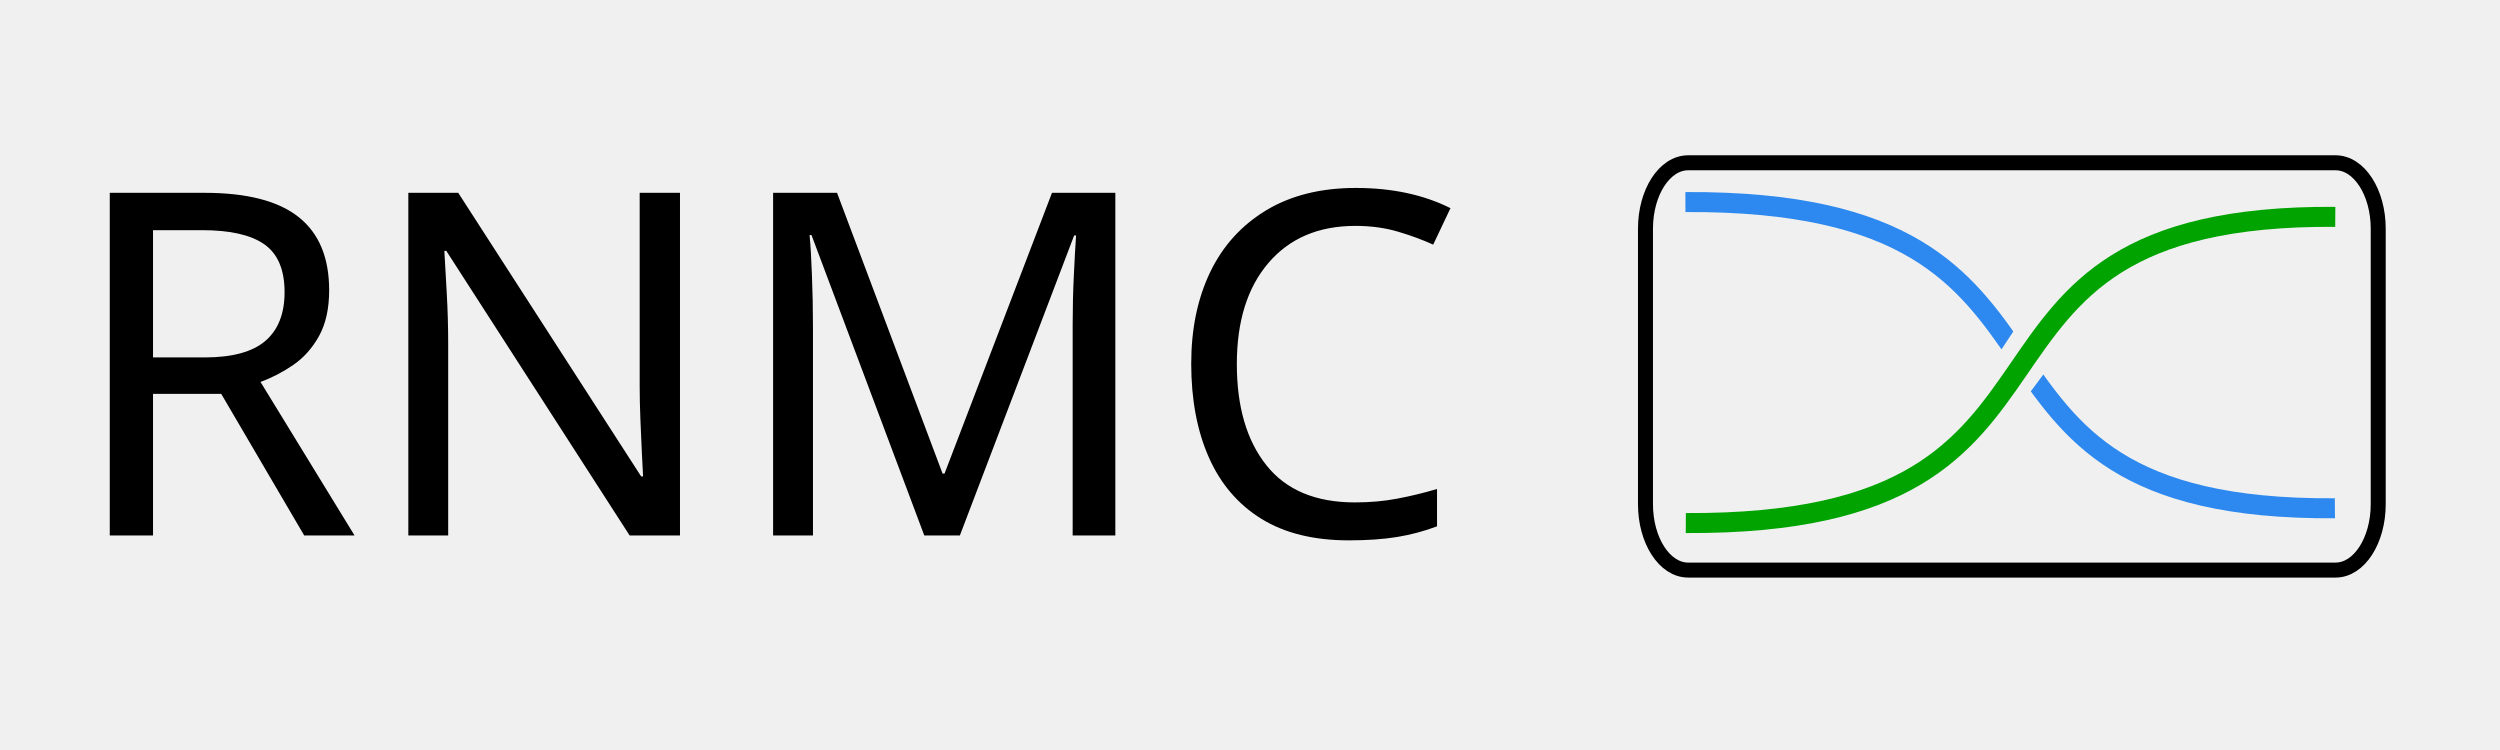
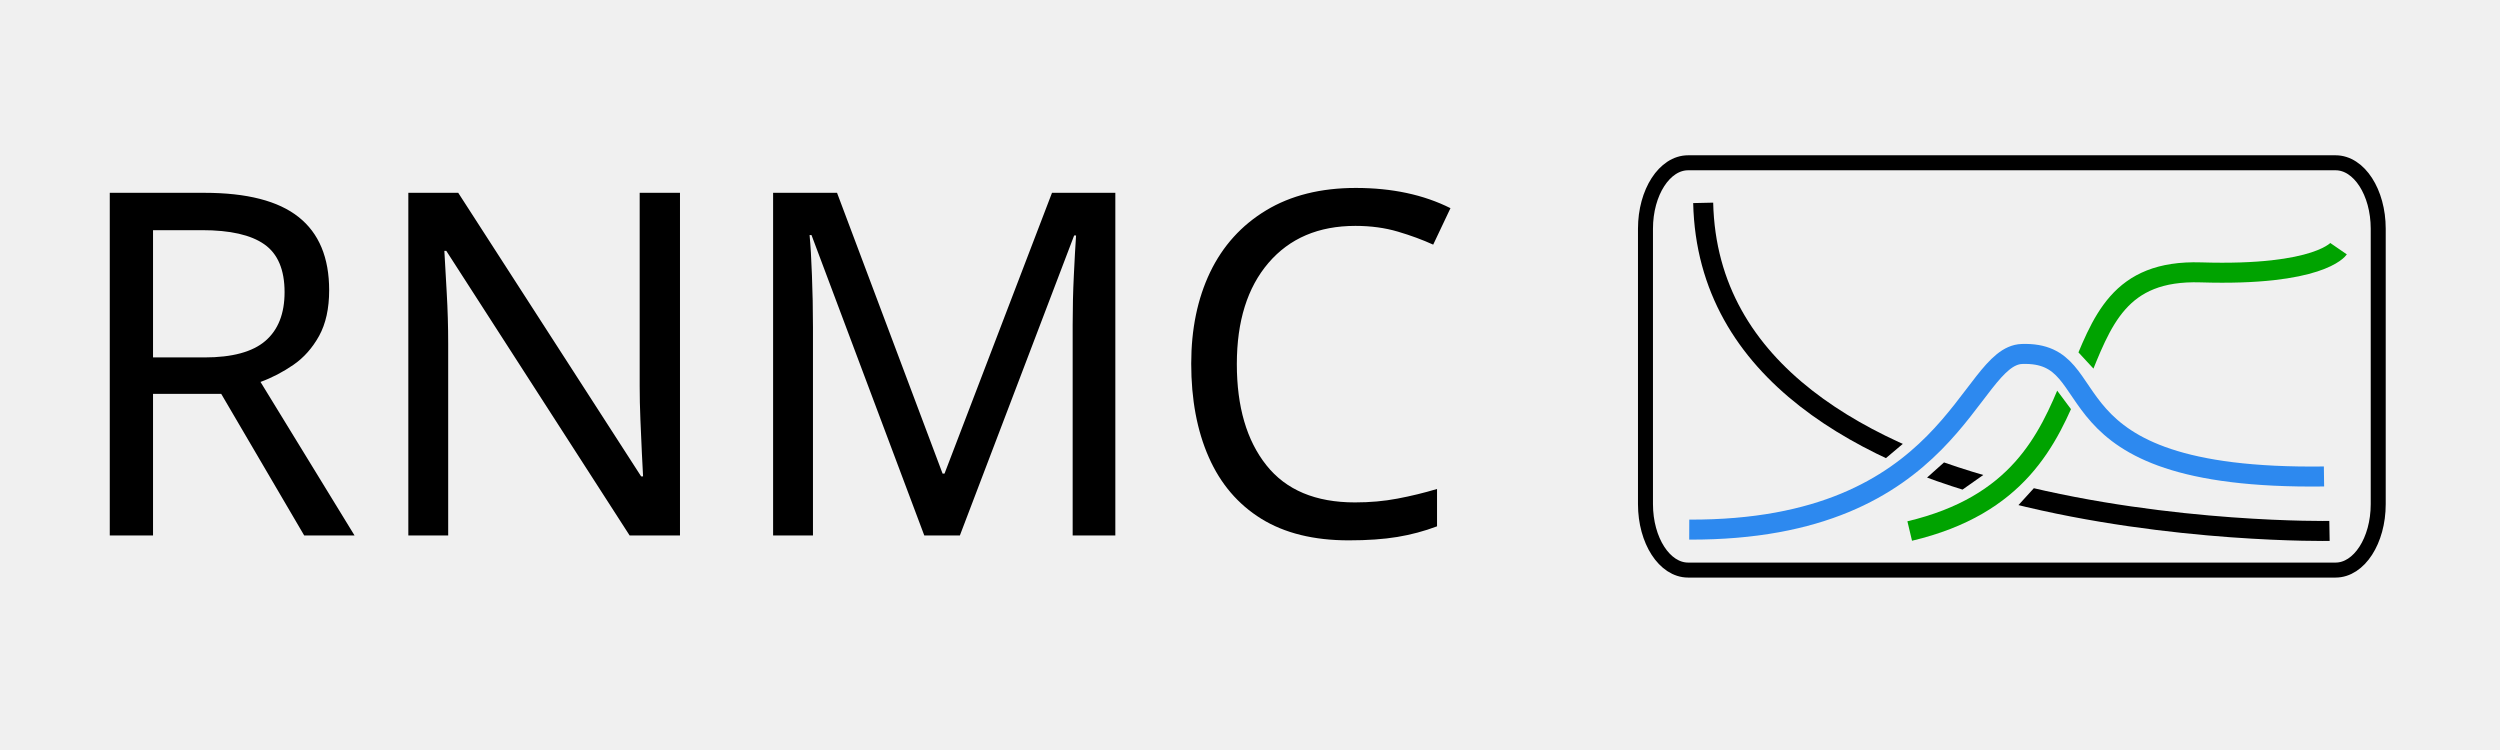
<svg xmlns="http://www.w3.org/2000/svg" width="1000" height="300" viewBox="0 0 264.583 79.375" version="1.1" id="svg8">
  <defs id="defs2">
    <marker style="overflow:visible" id="marker4231" refX="0" refY="0" orient="auto">
      <path transform="scale(-0.6)" d="M 8.719,4.034 -2.207,0.016 8.719,-4.002 c -1.745,2.372 -1.735,5.617 -6e-7,8.035 z" style="fill:#000000;fill-opacity:1;fill-rule:evenodd;stroke:#000000;stroke-width:0.625;stroke-linejoin:round;stroke-opacity:1" id="path4229" />
    </marker>
    <marker style="overflow:visible" id="marker4093" refX="0" refY="0" orient="auto">
      <path transform="scale(-0.6)" d="M 8.719,4.034 -2.207,0.016 8.719,-4.002 c -1.745,2.372 -1.735,5.617 -6e-7,8.035 z" style="fill:#000000;fill-opacity:1;fill-rule:evenodd;stroke:#000000;stroke-width:0.625;stroke-linejoin:round;stroke-opacity:1" id="path4091" />
    </marker>
    <marker style="overflow:visible" id="Arrow2Mend" refX="0" refY="0" orient="auto">
      <path transform="scale(-0.6)" d="M 8.719,4.034 -2.207,0.016 8.719,-4.002 c -1.745,2.372 -1.735,5.617 -6e-7,8.035 z" style="fill:#000000;fill-opacity:1;fill-rule:evenodd;stroke:#000000;stroke-width:0.625;stroke-linejoin:round;stroke-opacity:1" id="path874" />
    </marker>
    <marker style="overflow:visible" id="marker1711" refX="0" refY="0" orient="auto">
      <path transform="matrix(-1.1,0,0,-1.1,-1.1,0)" d="M 8.719,4.034 -2.207,0.016 8.719,-4.002 c -1.745,2.372 -1.735,5.617 -6e-7,8.035 z" style="fill:#000000;fill-opacity:1;fill-rule:evenodd;stroke:#000000;stroke-width:0.625;stroke-linejoin:round;stroke-opacity:1" id="path1709" />
    </marker>
    <marker style="overflow:visible" id="marker1701" refX="0" refY="0" orient="auto">
      <path transform="matrix(-0.8,0,0,-0.8,-10,0)" style="fill:#000000;fill-opacity:1;fill-rule:evenodd;stroke:#000000;stroke-width:1pt;stroke-opacity:1" d="M 0,0 5,-5 -12.5,0 5,5 Z" id="path1699" />
    </marker>
    <marker style="overflow:visible" id="marker1573" refX="0" refY="0" orient="auto">
      <path transform="matrix(-1.1,0,0,-1.1,-1.1,0)" d="M 8.719,4.034 -2.207,0.016 8.719,-4.002 c -1.745,2.372 -1.735,5.617 -6e-7,8.035 z" style="fill:#000000;fill-opacity:1;fill-rule:evenodd;stroke:#000000;stroke-width:0.625;stroke-linejoin:round;stroke-opacity:1" id="path1571" />
    </marker>
    <marker style="overflow:visible" id="marker1563" refX="0" refY="0" orient="auto">
      <path transform="matrix(-0.8,0,0,-0.8,-10,0)" style="fill:#000000;fill-opacity:1;fill-rule:evenodd;stroke:#000000;stroke-width:1pt;stroke-opacity:1" d="M 0,0 5,-5 -12.5,0 5,5 Z" id="path1561" />
    </marker>
    <marker style="overflow:visible" id="DotL" refX="0" refY="0" orient="auto">
      <path transform="matrix(0.8,0,0,0.8,5.92,0.8)" style="fill:#000000;fill-opacity:1;fill-rule:evenodd;stroke:#000000;stroke-width:1pt;stroke-opacity:1" d="m -2.5,-1 c 0,2.76 -2.24,5 -5,5 -2.76,0 -5,-2.24 -5,-5 0,-2.76 2.24,-5 5,-5 2.76,0 5,2.24 5,5 z" id="path908" />
    </marker>
    <marker style="overflow:visible" id="EmptyDiamondS" refX="0" refY="0" orient="auto">
      <path transform="scale(0.2)" style="fill:#ffffff;fill-rule:evenodd;stroke:#000000;stroke-width:1pt;stroke-opacity:1" d="M 0,-7.071 -7.071,0 0,7.071 7.071,0 Z" id="path959" />
    </marker>
    <clipPath clipPathUnits="userSpaceOnUse" id="clipPath16081">
      <path style="fill:none;stroke:#000000;stroke-width:0.265px;stroke-linecap:butt;stroke-linejoin:miter;stroke-opacity:1" d="m 214.088,33.545 -5.884,-10.584 -10.664,-1.886 -15.247,-2.06 -4.594,1.146 -0.621,6.666 33.04,12.728" id="path16083" />
    </clipPath>
    <clipPath clipPathUnits="userSpaceOnUse" id="clipPath16620">
      <path style="fill:none;stroke:#000000;stroke-width:0.265px;stroke-linecap:butt;stroke-linejoin:miter;stroke-opacity:1" d="m 217.545,37.9 -4.229,5.677 3.728,7.793 8.409,3.523 19.929,2.422 4.103,-0.865 -0.397,-7.688 -11.642,-9.17 z" id="path16622" />
    </clipPath>
+     <clipPath clipPathUnits="userSpaceOnUse" id="clipPath2566">
+       <path style="fill:none;stroke:#000000;stroke-width:0.265px;stroke-linecap:butt;stroke-linejoin:miter;stroke-opacity:1" d="m 182.305,20.33 14.592,14.865 5.445,9.736 -5.786,4.887 -12.465,-4.591 -6.552,-12.439 -1.377,-9.761 2.118,-3.242 z" id="path2568" />
+     </clipPath>
+     <clipPath clipPathUnits="userSpaceOnUse" id="clipPath2765">
+       <path style="fill:none;stroke:#000000;stroke-width:0.265px;stroke-linecap:butt;stroke-linejoin:miter;stroke-opacity:1" d="m 206.744,48.046 -4.578,4.086 4.484,0.421 4.472,-3.146 z" id="path2767" />
+     </clipPath>
+     <clipPath clipPathUnits="userSpaceOnUse" id="clipPath2884">
+       <path style="fill:none;stroke:#000000;stroke-width:0.265px;stroke-linecap:butt;stroke-linejoin:miter;stroke-opacity:1" d="m 216.662,50.118 -4.246,4.659 19.8,4.118 14.188,-0.903 2.03,-2.537 -1.154,-1.96 z" id="path2886" />
+     </clipPath>
+     <clipPath clipPathUnits="userSpaceOnUse" id="clipPath3049">
+       <path style="fill:none;stroke:#000000;stroke-width:0.265px;stroke-linecap:butt;stroke-linejoin:miter;stroke-opacity:1" d="m 200.938,54.374 -0.068,3.335 c 0,0 1.226,1.033 1.516,0.987 0.29,-0.046 5.997,-1.278 5.997,-1.278 l 4.799,-3.987 2.08,-2.305 2.802,-3.464 1.321,-2.597 0.239,-1.165 -2.368,-3.178 -2.262,3.156 -3.284,4.267 -1.307,2.429 -1.341,1.53 -3.212,0.705 c 0,0 -2.968,0.653 -3.34,0.792 -0.372,0.139 -1.571,0.774 -1.571,0.774 z" id="path3051" />
+     </clipPath>
+     <clipPath clipPathUnits="userSpaceOnUse" id="clipPath3283">
+       <path style="fill:none;stroke:#000000;stroke-width:0.265px;stroke-linecap:butt;stroke-linejoin:miter;stroke-opacity:1" d="m 218.596,36.945 3.039,3.284 23.74,-6.348 3.112,-4.08 1.135,-6.508 c 0,0 -5.614,-2.995 -6.45,-2.843 -0.836,0.152 -14.886,2.738 -16.303,2.97 -1.417,0.232 -12.281,3.103 -12.578,4.109 -0.298,1.006 4.305,9.415 4.305,9.415 z" id="path3285" />
+     </clipPath>
  </defs>
  <g id="layer1">
    <text xml:space="preserve" style="font-size:50.8px;line-height:1.25;font-family:'Source Code Pro';-inkscape-font-specification:'Source Code Pro';word-spacing:0px;stroke-width:0.265" x="6.697" y="56.671" id="text12">
      <tspan id="tspan10" x="6.697" y="56.671" style="font-style:normal;font-variant:normal;font-weight:normal;font-stretch:normal;font-family:'Source Sans Pro';-inkscape-font-specification:'Source Sans Pro';stroke-width:0.265">RNMC</tspan>
    </text>
    <rect style="fill:none;stroke:#000000;stroke-width:1.587;stroke-miterlimit:3.986;stroke-dasharray:none" id="rect14" width="77.549" height="43.105" x="174.146" y="17.228" rx="4.511" ry="6.975" />
-     <path style="fill:none;fill-opacity:1;stroke:#00a300;stroke-width:2.117;stroke-linecap:butt;stroke-linejoin:miter;stroke-miterlimit:4;stroke-dasharray:none;stroke-opacity:1" d="m 178.414,55.357 c 47.335,0.247 23.571,-32.719 68.737,-32.407" id="path4007" />
-     <path style="fill:none;fill-opacity:1;stroke:#2d89ef;stroke-width:2.117;stroke-linecap:butt;stroke-linejoin:miter;stroke-miterlimit:4;stroke-dasharray:none;stroke-opacity:1" d="m 178.373,21.384 c 47.335,-0.247 23.571,32.719 68.737,32.407" id="path14339" clip-path="url(#clipPath16081)" />
-     <path style="fill:none;fill-opacity:1;stroke:#2d89ef;stroke-width:2.117;stroke-linecap:butt;stroke-linejoin:miter;stroke-miterlimit:4;stroke-dasharray:none;stroke-opacity:1" d="m 178.373,21.384 c 47.335,-0.247 23.571,32.719 68.737,32.407" id="path14650" clip-path="url(#clipPath16620)" />
+     <path style="fill:none;stroke:#000000;stroke-width:2.117;stroke-linecap:butt;stroke-linejoin:miter;stroke-miterlimit:4;stroke-dasharray:none;stroke-opacity:1" d="m 179.078,21.229 c 0.815,36.089 67.458,34.962 67.458,34.962" id="path1685" clip-path="url(#clipPath2566)" transform="translate(1.175829,0.240386)" />
+     <path style="fill:none;stroke:#2d89ef;stroke-width:2.117;stroke-linecap:butt;stroke-linejoin:miter;stroke-miterlimit:4;stroke-dasharray:none;stroke-opacity:1" d="m 178.778,56.051 c 27.918,0.104 29.48,-18.396 35.211,-18.589 9.565,-0.322 1.474,13.367 31.967,12.965" id="path1075" />
+     <path style="fill:none;stroke:#00a300;stroke-width:2.117;stroke-linecap:butt;stroke-linejoin:miter;stroke-opacity:1;stroke-miterlimit:4;stroke-dasharray:none" d="m 202.11,56.2 c 22.92,-5.447 12.737,-27.579 30.071,-27.035 12.589,0.395 14.584,-2.504 14.584,-2.504" id="path1398" clip-path="url(#clipPath3049)" />
+     <path style="fill:none;stroke:#000000;stroke-width:2.117;stroke-linecap:butt;stroke-linejoin:miter;stroke-miterlimit:4;stroke-dasharray:none;stroke-opacity:1" d="m 179.078,21.229 c 0.815,36.089 67.458,34.962 67.458,34.962" id="path2447" clip-path="url(#clipPath2765)" />
+     <path style="fill:none;stroke:#000000;stroke-width:2.117;stroke-linecap:butt;stroke-linejoin:miter;stroke-miterlimit:4;stroke-dasharray:none;stroke-opacity:1" d="m 179.078,21.229 c 0.815,36.089 67.458,34.962 67.458,34.962" id="path2449" clip-path="url(#clipPath2884)" />
+     <path style="fill:none;stroke:#00a300;stroke-width:2.117;stroke-linecap:butt;stroke-linejoin:miter;stroke-miterlimit:4;stroke-dasharray:none;stroke-opacity:1" d="m 202.11,56.2 c 22.92,-5.447 12.737,-27.579 30.071,-27.035 12.589,0.395 14.584,-2.504 14.584,-2.504" id="path2932" clip-path="url(#clipPath3283)" transform="translate(0.7363892,-0.3384806)" />
  </g>
</svg>
